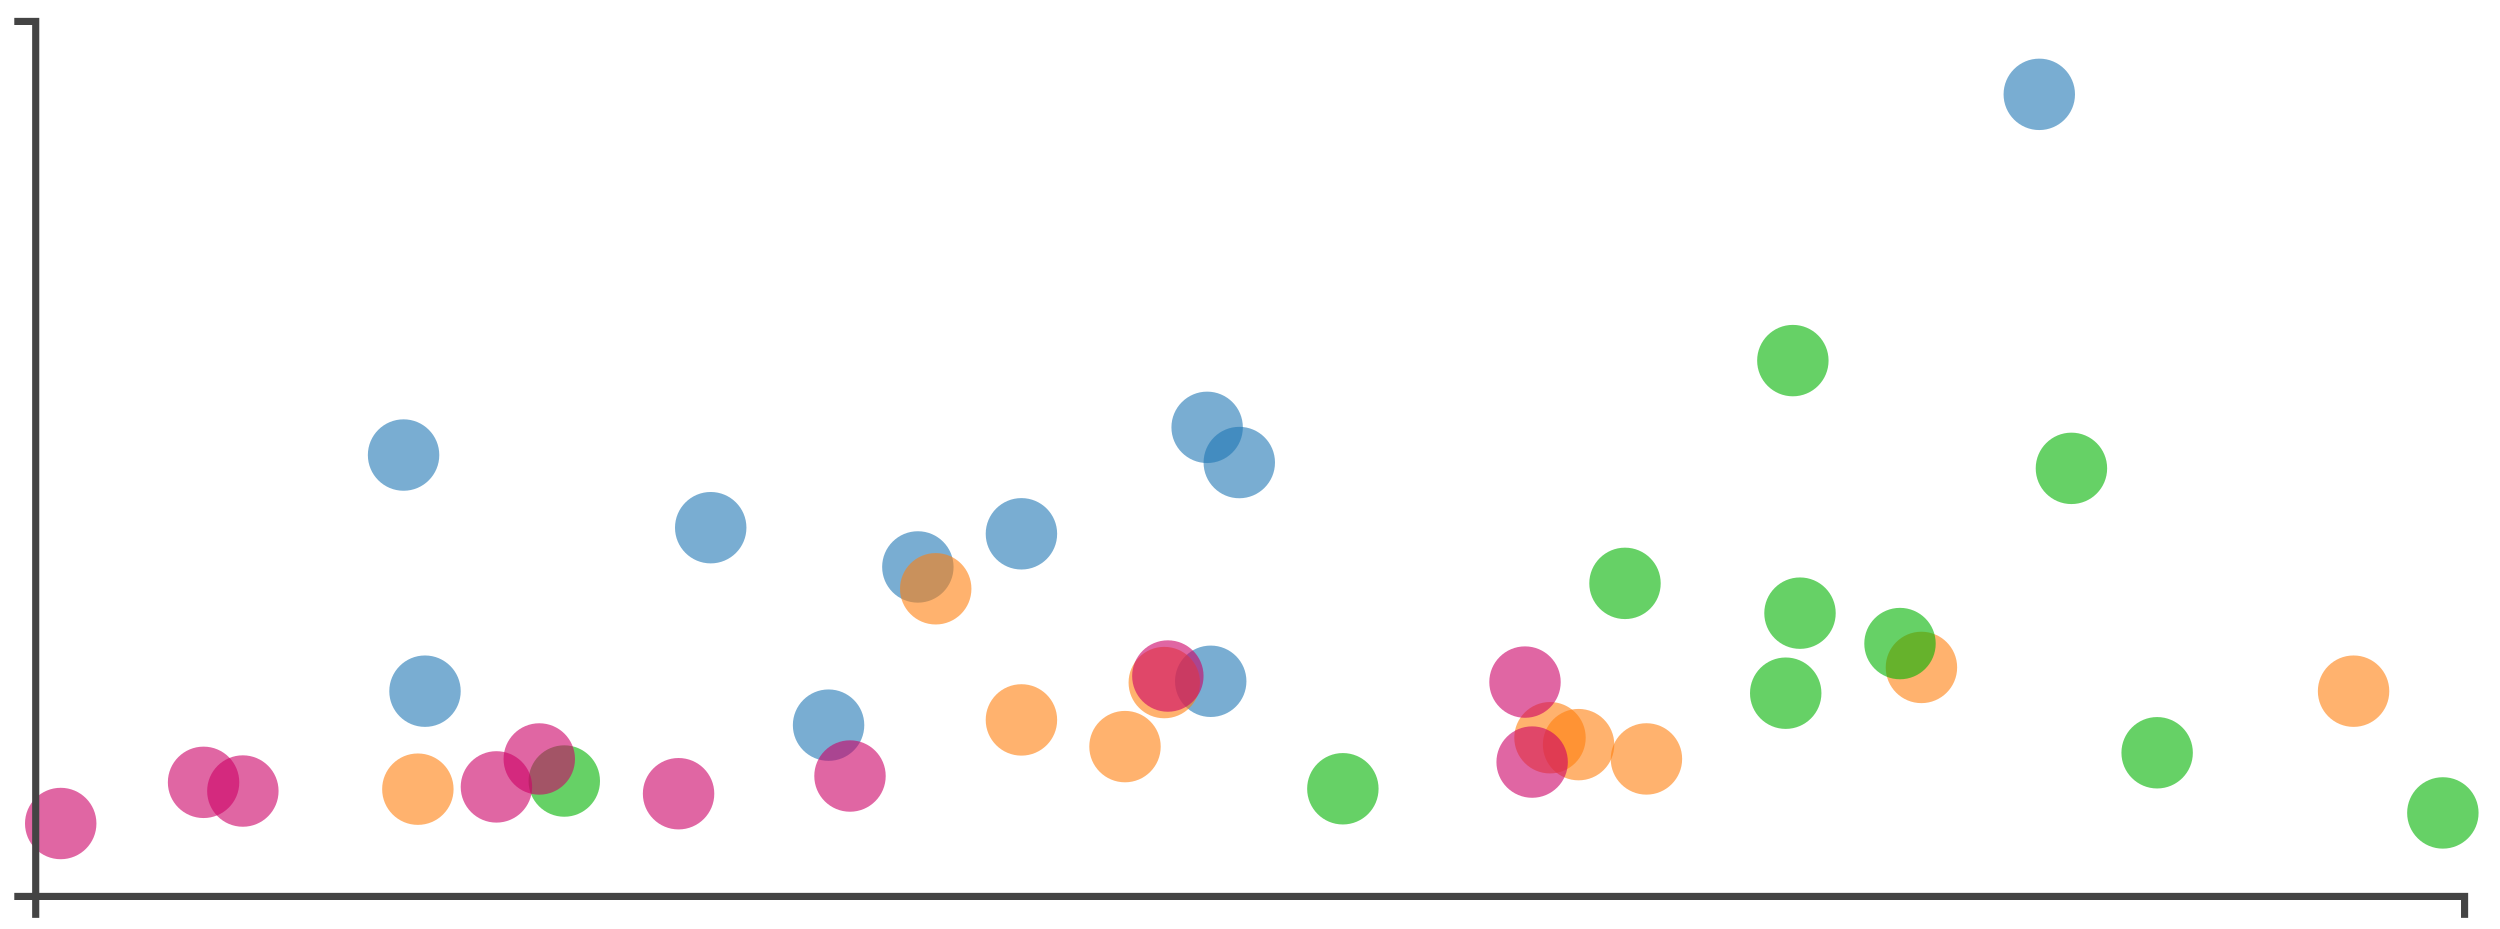
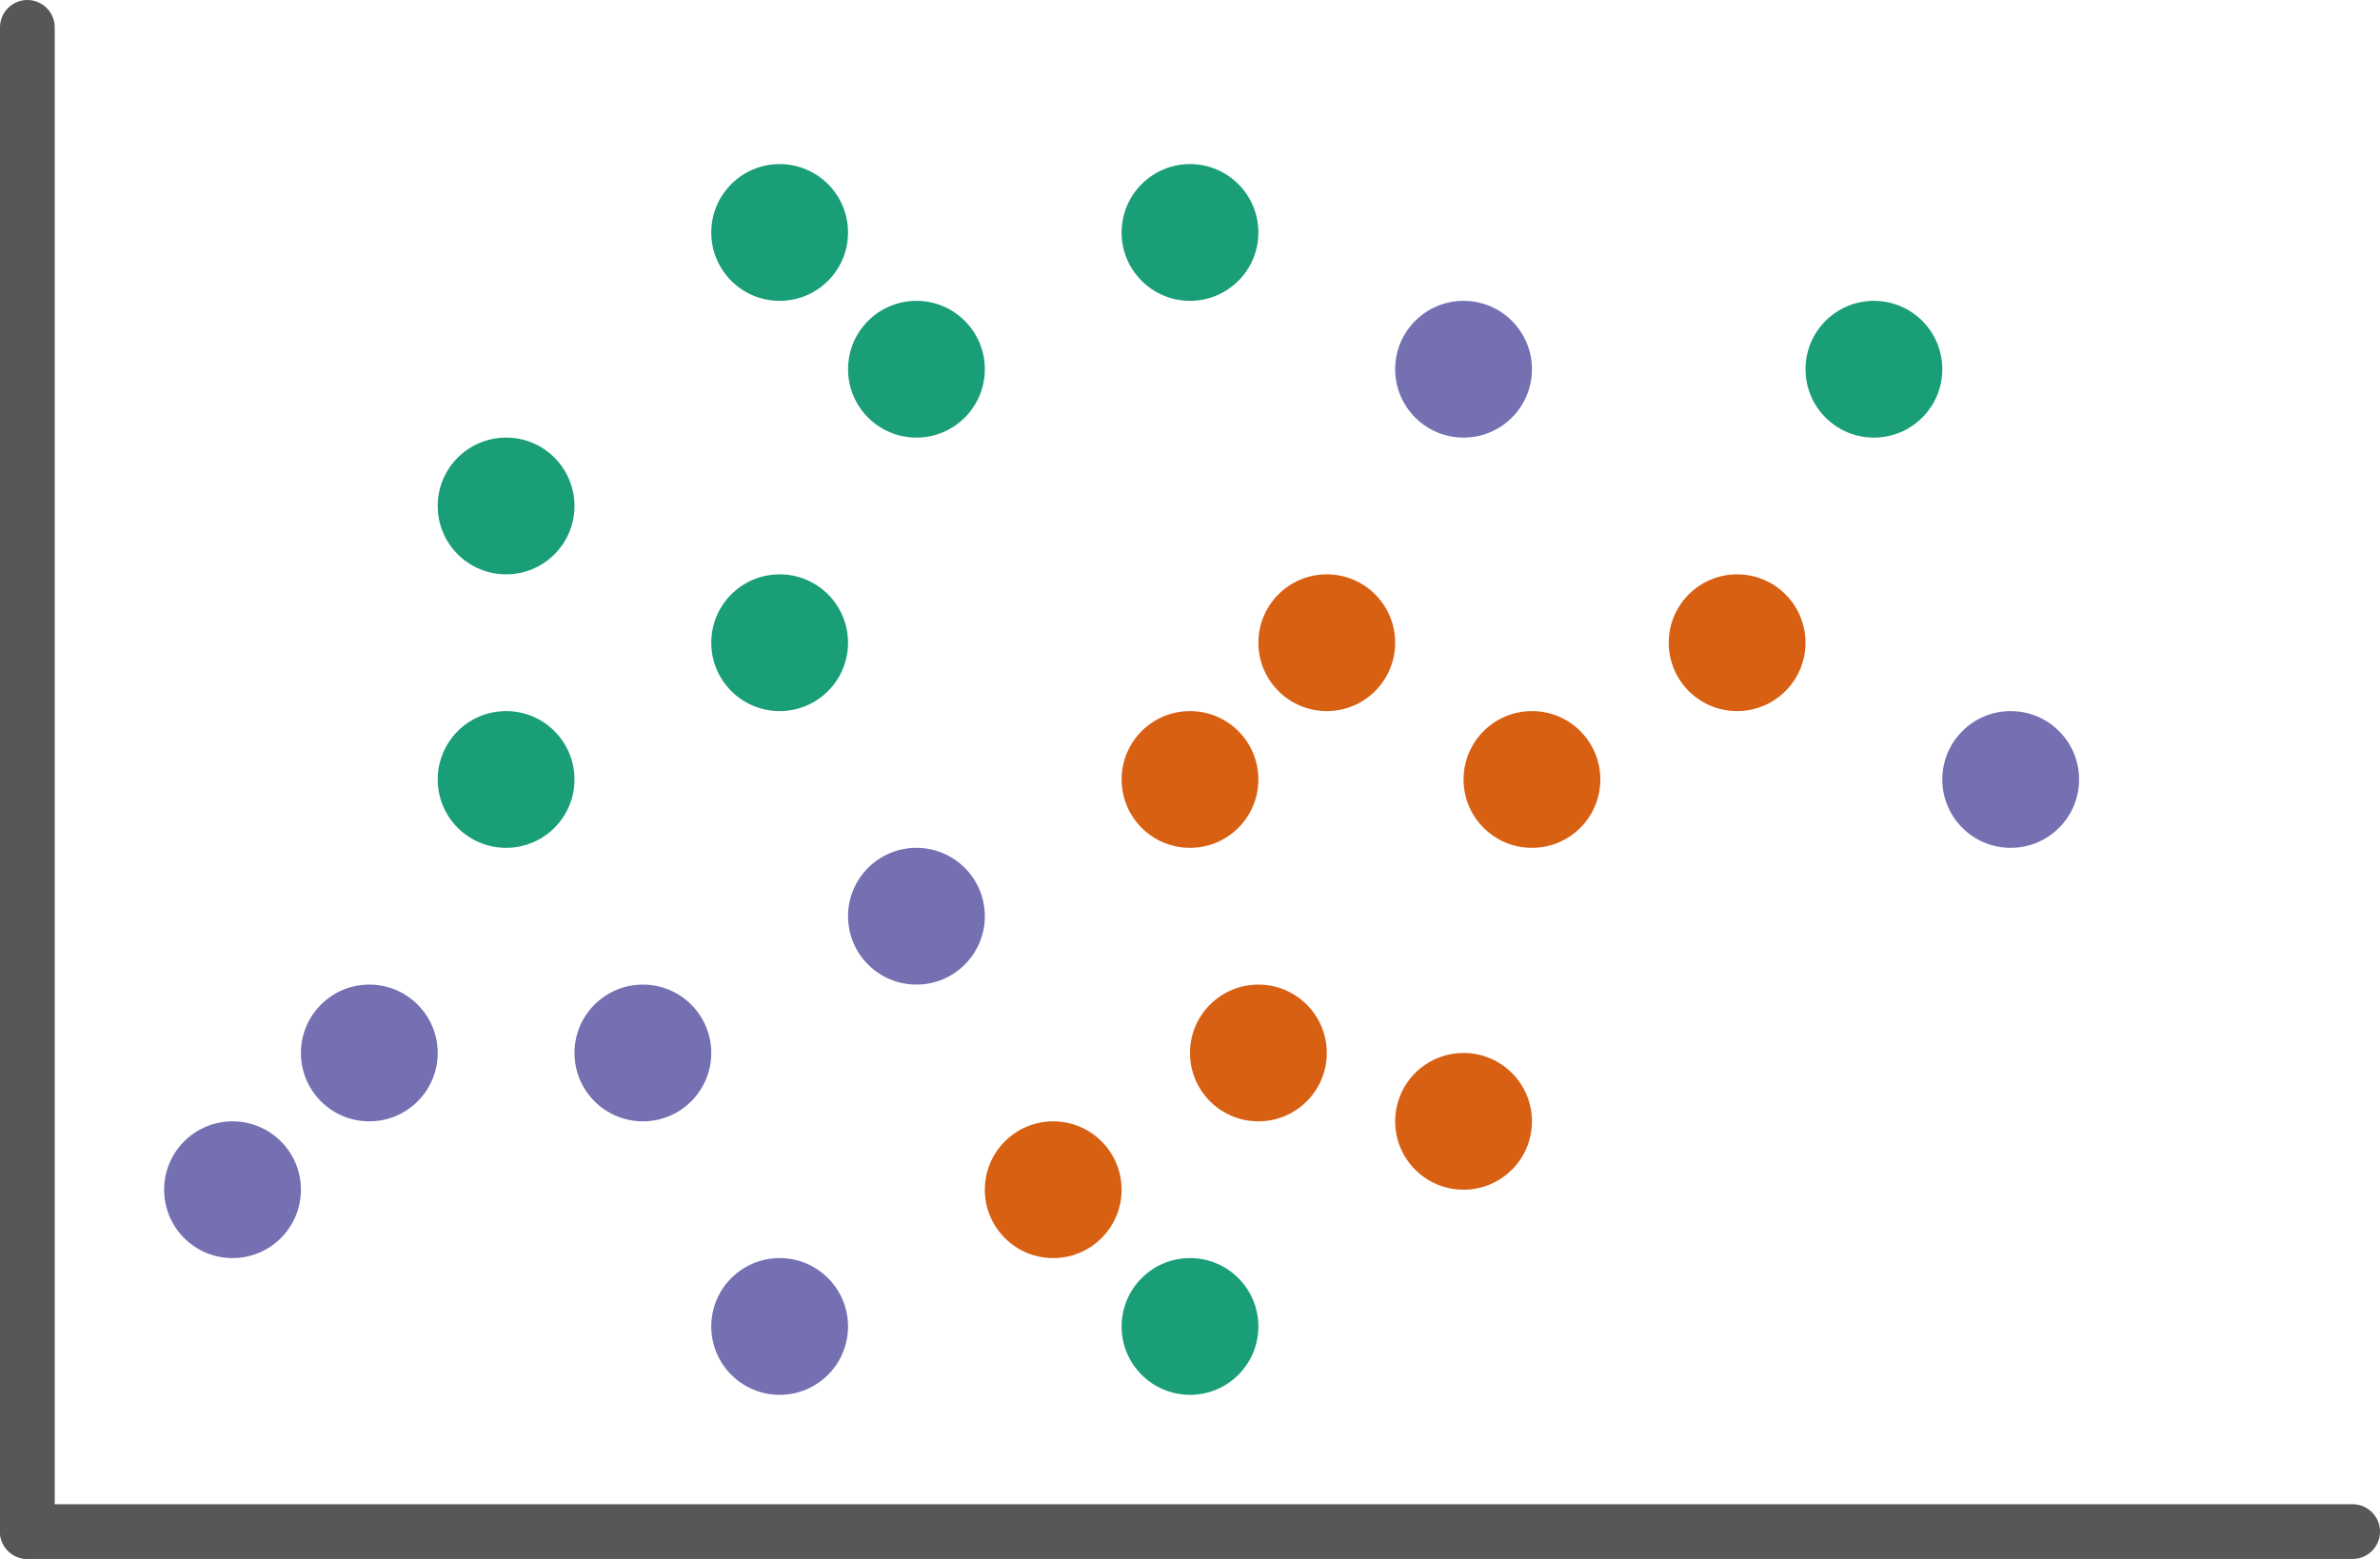
- <svg xmlns="http://www.w3.org/2000/svg" viewBox="0 0 700 260" version="1.1">
-   <g transform="translate(10,5)">
-     <text text-anchor="middle" dominant-baseline="middle" x="340.042" y="123" style="opacity: 0;" />
-     <rect width="680.083" height="246" style="opacity: 0;" />
-     <g>
-       <g style="fill-opacity: 0; cursor: ew-resize;">
-         <rect x="0" y="0" width="680.083" height="246" />
-       </g>
-       <g>
-         <g style="opacity: 1; pointer-events: none;">
-           <g style="cursor: pointer;" />
-         </g>
-         <g style="opacity: 1; pointer-events: none;">
-           <g style="cursor: pointer;" />
-         </g>
-         <g style="opacity: 1; pointer-events: none;">
-           <g style="cursor: pointer;" />
-         </g>
-         <g style="opacity: 1; pointer-events: none;">
-           <g style="cursor: pointer;" />
-         </g>
-       </g>
-       <g>
-         <g style="opacity: 1; pointer-events: none;">
-           <g />
-           <g />
-           <g />
-           <g style="cursor: pointer;">
-             <circle r="2.5" style="fill: rgb(31, 119, 180); opacity: 0.6; r: 10px;" cx="328" cy="114.656" />
-             <circle r="2.5" style="fill: rgb(31, 119, 180); opacity: 0.6; r: 10px;" cx="276" cy="144.465" />
-             <circle r="2.5" style="fill: rgb(31, 119, 180); opacity: 0.6; r: 10px;" cx="561" cy="21.417" />
-             <circle r="2.5" style="fill: rgb(31, 119, 180); opacity: 0.6; r: 10px;" cx="337" cy="124.512" />
-             <circle r="2.5" style="fill: rgb(31, 119, 180); opacity: 0.6; r: 10px;" cx="247" cy="153.746" />
-             <circle r="2.5" style="fill: rgb(31, 119, 180); opacity: 0.6; r: 10px;" cx="103" cy="122.413" />
-             <circle r="2.5" style="fill: rgb(31, 119, 180); opacity: 0.6; r: 10px;" cx="222" cy="198.044" />
-             <circle r="2.5" style="fill: rgb(31, 119, 180); opacity: 0.6; r: 10px;" cx="189" cy="142.753" />
-             <circle r="2.5" style="fill: rgb(31, 119, 180); opacity: 0.6; r: 10px;" cx="329" cy="185.76" />
-             <circle r="2.5" style="fill: rgb(31, 119, 180); opacity: 0.6; r: 10px;" cx="109" cy="188.53" />
-           </g>
-         </g>
-         <g style="opacity: 1; pointer-events: none;">
-           <g />
-           <g />
-           <g />
-           <g style="cursor: pointer;">
-             <circle r="2.5" style="fill: rgb(255, 127, 14); opacity: 0.6; r: 10px;" cx="107" cy="215.969" />
-             <circle r="2.5" style="fill: rgb(255, 127, 14); opacity: 0.6; r: 10px;" cx="305" cy="204.049" />
-             <circle r="2.5" style="fill: rgb(255, 127, 14); opacity: 0.6; r: 10px;" cx="649" cy="188.53" />
-             <circle r="2.5" style="fill: rgb(255, 127, 14); opacity: 0.6; r: 10px;" cx="451" cy="207.5" />
-             <circle r="2.5" style="fill: rgb(255, 127, 14); opacity: 0.6; r: 10px;" cx="424" cy="201.565" />
-             <circle r="2.5" style="fill: rgb(255, 127, 14); opacity: 0.6; r: 10px;" cx="432" cy="203.496" />
-             <circle r="2.5" style="fill: rgb(255, 127, 14); opacity: 0.6; r: 10px;" cx="252" cy="159.858" />
-             <circle r="2.5" style="fill: rgb(255, 127, 14); opacity: 0.6; r: 10px;" cx="316" cy="186.12" />
-             <circle r="2.5" style="fill: rgb(255, 127, 14); opacity: 0.6; r: 10px;" cx="528" cy="181.879" />
-             <circle r="2.5" style="fill: rgb(255, 127, 14); opacity: 0.6; r: 10px;" cx="276" cy="196.577" />
-           </g>
-         </g>
-         <g style="opacity: 1; pointer-events: none;">
-           <g />
-           <g />
-           <g />
-           <g style="cursor: pointer;">
-             <circle r="2.5" style="fill: rgb(0, 179, 0); opacity: 0.6; r: 10px;" cx="148" cy="213.69" />
-             <circle r="2.5" style="fill: rgb(0, 179, 0); opacity: 0.6; r: 10px;" cx="366" cy="215.855" />
-             <circle r="2.5" style="fill: rgb(0, 179, 0); opacity: 0.6; r: 10px;" cx="492" cy="95.967" />
-             <circle r="2.5" style="fill: rgb(0, 179, 0); opacity: 0.6; r: 10px;" cx="674" cy="222.62" />
-             <circle r="2.5" style="fill: rgb(0, 179, 0); opacity: 0.6; r: 10px;" cx="594" cy="205.775" />
-             <circle r="2.5" style="fill: rgb(0, 179, 0); opacity: 0.6; r: 10px;" cx="494" cy="166.684" />
-             <circle r="2.5" style="fill: rgb(0, 179, 0); opacity: 0.6; r: 10px;" cx="570" cy="126.141" />
-             <circle r="2.5" style="fill: rgb(0, 179, 0); opacity: 0.6; r: 10px;" cx="490" cy="189.096" />
-             <circle r="2.5" style="fill: rgb(0, 179, 0); opacity: 0.6; r: 10px;" cx="445" cy="158.343" />
-             <circle r="2.5" style="fill: rgb(0, 179, 0); opacity: 0.6; r: 10px;" cx="522" cy="175.201" />
-           </g>
-         </g>
-         <g style="opacity: 1; pointer-events: none;">
-           <g />
-           <g />
-           <g />
-           <g style="cursor: pointer;">
-             <circle r="2.5" style="fill: rgb(204, 0, 102); opacity: 0.6; r: 10px;" cx="419" cy="208.382" />
-             <circle r="2.5" style="fill: rgb(204, 0, 102); opacity: 0.6; r: 10px;" cx="141" cy="207.513" />
-             <circle r="2.5" style="fill: rgb(204, 0, 102); opacity: 0.6; r: 10px;" cx="228" cy="212.285" />
-             <circle r="2.5" style="fill: rgb(204, 0, 102); opacity: 0.6; r: 10px;" cx="180" cy="217.242" />
-             <circle r="2.5" style="fill: rgb(204, 0, 102); opacity: 0.6; r: 10px;" cx="417" cy="185.984" />
-             <circle r="2.5" style="fill: rgb(204, 0, 102); opacity: 0.6; r: 10px;" cx="317" cy="184.289" />
-             <circle r="2.5" style="fill: rgb(204, 0, 102); opacity: 0.6; r: 10px;" cx="47" cy="214.055" />
-             <circle r="2.5" style="fill: rgb(204, 0, 102); opacity: 0.6; r: 10px;" cx="58" cy="216.491" />
-             <circle r="2.5" style="fill: rgb(204, 0, 102); opacity: 0.6; r: 10px;" cx="129" cy="215.332" />
-             <circle r="2.5" style="fill: rgb(204, 0, 102); opacity: 0.6; r: 10px;" cx="7" cy="225.583" />
-           </g>
-         </g>
-       </g>
-       <g transform="translate(340.0417,118)">
-         <text style="text-anchor: middle; opacity: 0;" />
-       </g>
-       <g>
-         <g style="opacity: 1; pointer-events: none;">
-           <g />
-         </g>
-         <g style="opacity: 1; pointer-events: none;">
-           <g />
-         </g>
-         <g style="opacity: 1; pointer-events: none;">
-           <g />
-         </g>
-         <g style="opacity: 1; pointer-events: none;">
-           <g />
-         </g>
-       </g>
-     </g>
-     <g transform="translate(0,246)" style="visibility: visible; opacity: 1;">
-       <path d="M0,6V0H680.083V6" style="fill: none; stroke: rgb(68, 68, 68); stroke-width: 2px;" />
-     </g>
-     <g transform="translate(0,0)" style="visibility: visible; opacity: 1;">
-       <path d="M-6,1H0V246H-6" style="fill: none; stroke: rgb(68, 68, 68); stroke-width: 2px;" />
-     </g>
-     <g transform="translate(680.0833,0)" style="visibility: hidden; opacity: 1;">
-       <path d="M6,1H0V246H6" style="fill: none; stroke: rgb(68, 68, 68); stroke-width: 2px;" />
-     </g>
+ <svg xmlns="http://www.w3.org/2000/svg" viewBox="0 0 87 57">
+   <g id="Layer_2" data-name="Layer 2">
+     <line x1="1" y1="1" x2="1" y2="56" style="fill:none;stroke:#575756;stroke-linecap:round;stroke-linejoin:round;stroke-width:2px" />
+     <line x1="86" y1="56" x2="1" y2="56" style="fill:none;stroke:#575756;stroke-linecap:round;stroke-linejoin:round;stroke-width:2px" />
+     <circle cx="18.5" cy="18.5" r="2.5" style="fill:#199e77" />
+     <circle cx="28.5" cy="8.5" r="2.5" style="fill:#199e77" />
+     <circle cx="18.5" cy="28.5" r="2.5" style="fill:#199e77" />
+     <circle cx="68.5" cy="13.5" r="2.5" style="fill:#199e77" />
+     <circle cx="28.5" cy="23.5" r="2.5" style="fill:#199e77" />
+     <circle cx="43.5" cy="8.5" r="2.5" style="fill:#199e77" />
+     <circle cx="33.5" cy="13.5" r="2.5" style="fill:#199e77" />
+     <circle cx="63.5" cy="23.5" r="2.5" style="fill:#d86013" />
+     <circle cx="53.5" cy="41" r="2.5" style="fill:#d86013" />
+     <circle cx="48.5" cy="23.5" r="2.5" style="fill:#d86013" />
+     <circle cx="38.5" cy="43.5" r="2.5" style="fill:#d86013" />
+     <circle cx="43.5" cy="28.5" r="2.5" style="fill:#d86013" />
+     <circle cx="46" cy="38.5" r="2.5" style="fill:#d86013" />
+     <circle cx="56" cy="28.5" r="2.5" style="fill:#d86013" />
+     <circle cx="13.5" cy="38.5" r="2.5" style="fill:#7470b2" />
+     <circle cx="23.5" cy="38.5" r="2.5" style="fill:#7470b2" />
+     <circle cx="28.5" cy="48.5" r="2.5" style="fill:#7470b2" />
+     <circle cx="8.5" cy="43.5" r="2.5" style="fill:#7470b2" />
+     <circle cx="73.5" cy="28.5" r="2.5" style="fill:#7470b2" />
+     <circle cx="53.5" cy="13.5" r="2.5" style="fill:#7470b2" />
+     <circle cx="33.5" cy="33.5" r="2.5" style="fill:#7470b2" />
+     <circle cx="43.5" cy="48.5" r="2.5" style="fill:#199e77" />
  </g>
</svg>
